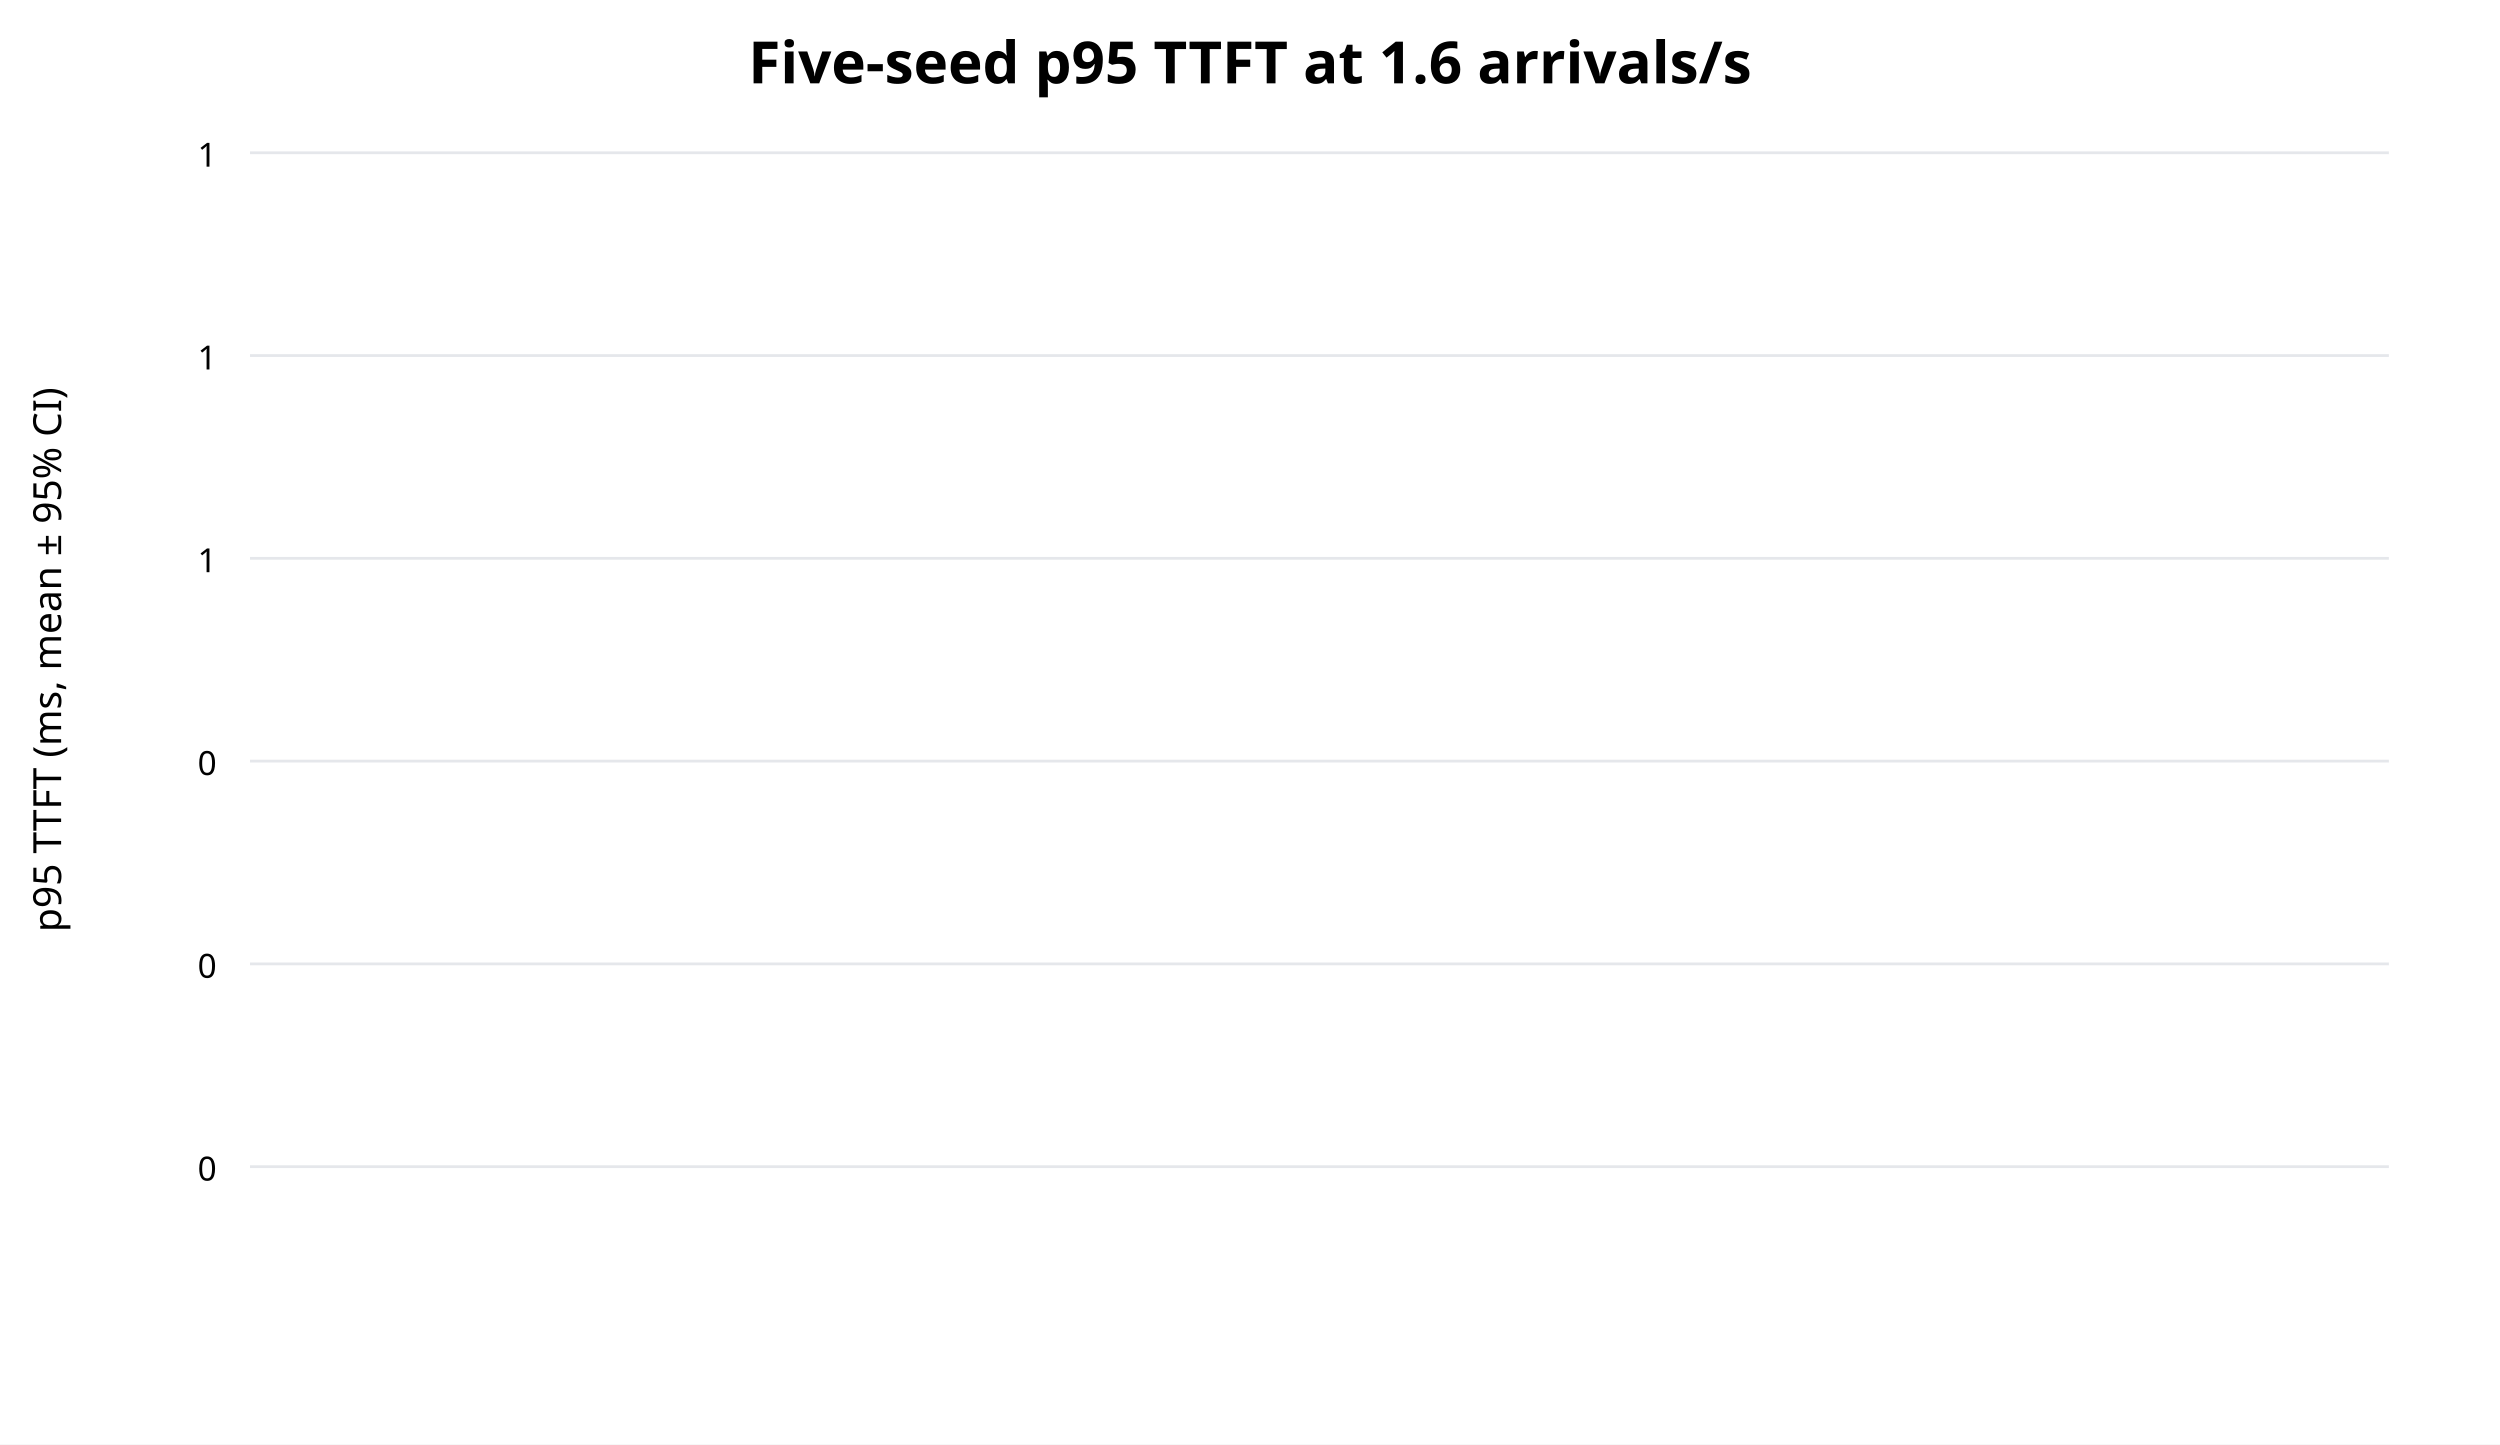
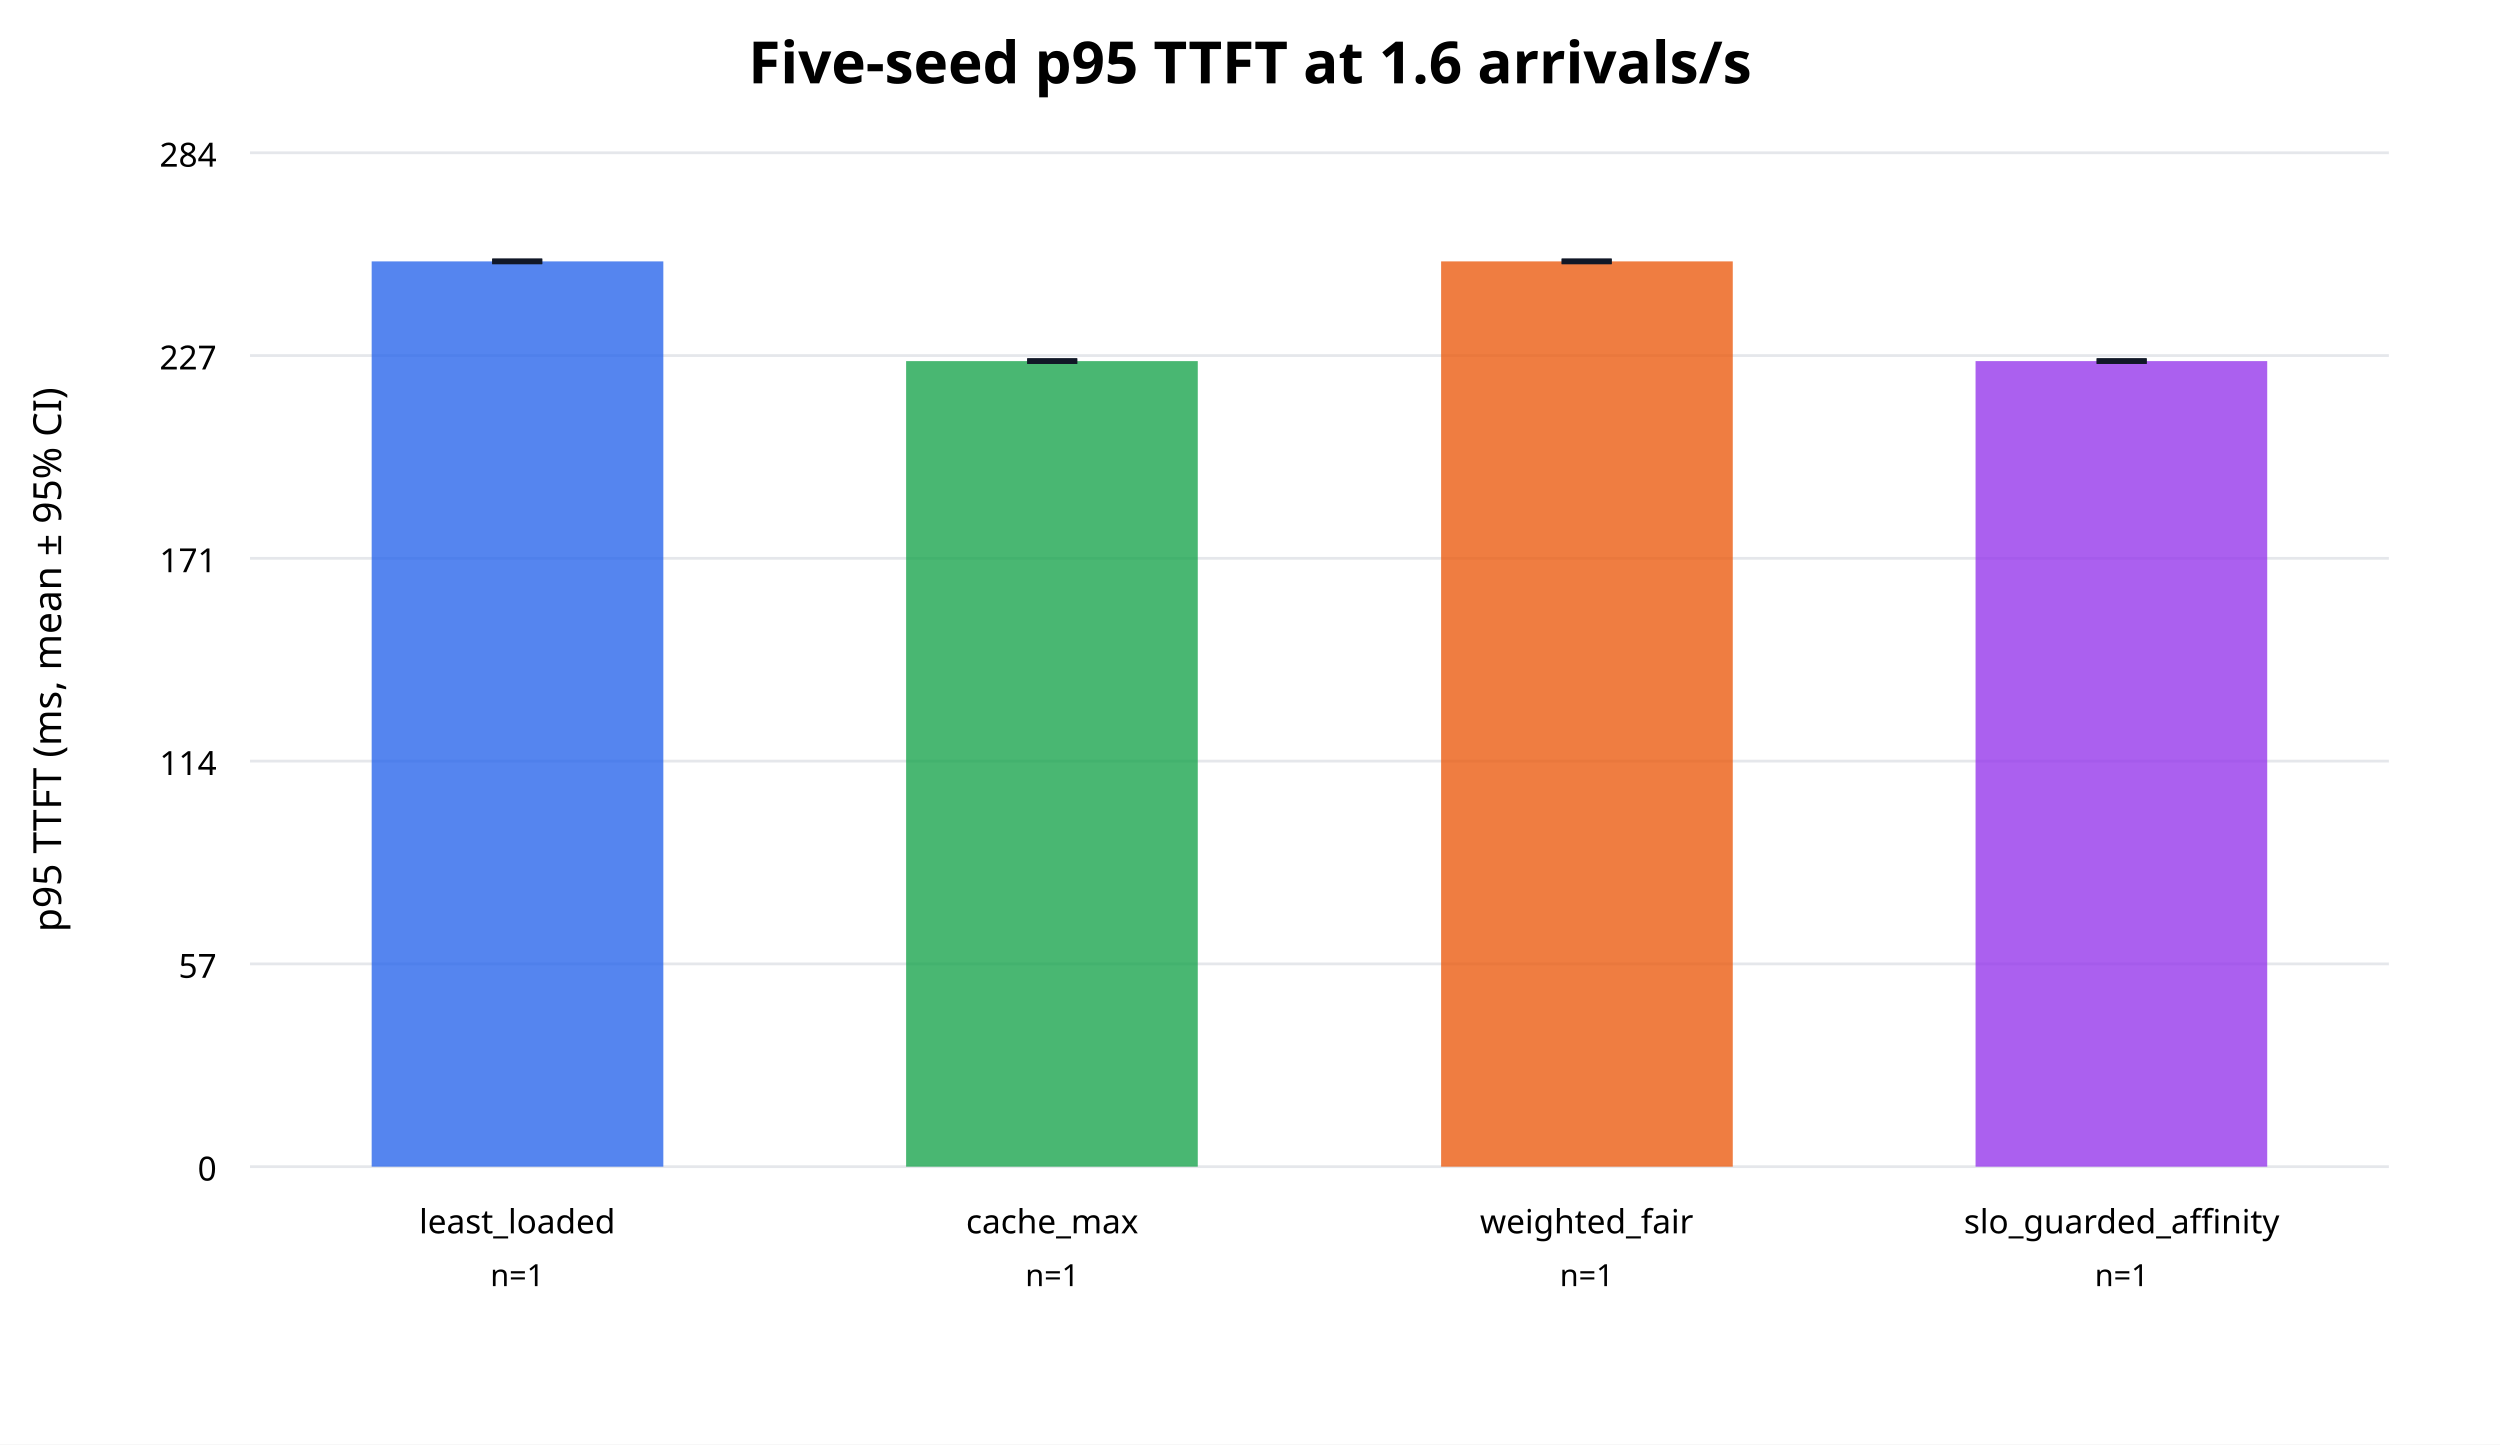
<svg xmlns="http://www.w3.org/2000/svg" width="900" height="520" viewBox="0 0 900 520">
  <rect width="100%" height="100%" fill="white" />
  <text x="450" y="30" text-anchor="middle" font-family="sans-serif" font-size="21" font-weight="600">Five-seed p95 TTFT at 1.6 arrivals/s</text>
  <line x1="90" y1="420.0" x2="860" y2="420.0" stroke="#e5e7eb" />
  <text x="78" y="425.0" text-anchor="end" font-family="sans-serif" font-size="12">0</text>
  <line x1="90" y1="347.0" x2="860" y2="347.0" stroke="#e5e7eb" />
-   <text x="78" y="352.0" text-anchor="end" font-family="sans-serif" font-size="12">0</text>
+   <text x="78" y="352.0" text-anchor="end" font-family="sans-serif" font-size="12">57</text>
  <line x1="90" y1="274.0" x2="860" y2="274.0" stroke="#e5e7eb" />
-   <text x="78" y="279.0" text-anchor="end" font-family="sans-serif" font-size="12">0</text>
+   <text x="78" y="279.0" text-anchor="end" font-family="sans-serif" font-size="12">114</text>
  <line x1="90" y1="201.0" x2="860" y2="201.0" stroke="#e5e7eb" />
-   <text x="78" y="206.0" text-anchor="end" font-family="sans-serif" font-size="12">1</text>
+   <text x="78" y="206.0" text-anchor="end" font-family="sans-serif" font-size="12">171</text>
  <line x1="90" y1="128.0" x2="860" y2="128.0" stroke="#e5e7eb" />
-   <text x="78" y="133.0" text-anchor="end" font-family="sans-serif" font-size="12">1</text>
+   <text x="78" y="133.0" text-anchor="end" font-family="sans-serif" font-size="12">227</text>
  <line x1="90" y1="55.0" x2="860" y2="55.0" stroke="#e5e7eb" />
-   <text x="78" y="60.0" text-anchor="end" font-family="sans-serif" font-size="12">1</text>
+   <text x="78" y="60.0" text-anchor="end" font-family="sans-serif" font-size="12">284</text>
+   <rect x="133.8" y="94.1" width="105.0" height="325.9" fill="#2563eb" opacity="0.78" />
+   <line x1="186.2" y1="94.1" x2="186.2" y2="94.1" stroke="#111827" stroke-width="2" />
+   <line x1="177.2" y1="94.1" x2="195.2" y2="94.1" stroke="#111827" stroke-width="2" />
+   <line x1="177.2" y1="94.1" x2="195.2" y2="94.1" stroke="#111827" stroke-width="2" />
+   <text x="186.2" y="444" text-anchor="middle" font-family="sans-serif" font-size="12">least_loaded</text>
+   <text x="186.2" y="463" text-anchor="middle" font-family="sans-serif" font-size="11">n=1</text>
+   <rect x="326.2" y="130.0" width="105.0" height="290.0" fill="#16a34a" opacity="0.78" />
+   <line x1="378.8" y1="130.0" x2="378.8" y2="130.0" stroke="#111827" stroke-width="2" />
+   <line x1="369.8" y1="130.0" x2="387.8" y2="130.0" stroke="#111827" stroke-width="2" />
+   <line x1="369.8" y1="130.0" x2="387.8" y2="130.0" stroke="#111827" stroke-width="2" />
+   <text x="378.8" y="444" text-anchor="middle" font-family="sans-serif" font-size="12">cache_max</text>
+   <text x="378.8" y="463" text-anchor="middle" font-family="sans-serif" font-size="11">n=1</text>
+   <rect x="518.8" y="94.1" width="105.0" height="325.9" fill="#ea580c" opacity="0.78" />
+   <line x1="571.2" y1="94.1" x2="571.2" y2="94.1" stroke="#111827" stroke-width="2" />
+   <line x1="562.2" y1="94.1" x2="580.2" y2="94.1" stroke="#111827" stroke-width="2" />
+   <line x1="562.2" y1="94.1" x2="580.2" y2="94.1" stroke="#111827" stroke-width="2" />
+   <text x="571.2" y="444" text-anchor="middle" font-family="sans-serif" font-size="12">weighted_fair</text>
+   <text x="571.2" y="463" text-anchor="middle" font-family="sans-serif" font-size="11">n=1</text>
+   <rect x="711.2" y="130.0" width="105.0" height="290.0" fill="#9333ea" opacity="0.78" />
+   <line x1="763.8" y1="130.0" x2="763.8" y2="130.0" stroke="#111827" stroke-width="2" />
+   <line x1="754.8" y1="130.0" x2="772.8" y2="130.0" stroke="#111827" stroke-width="2" />
+   <line x1="754.8" y1="130.0" x2="772.8" y2="130.0" stroke="#111827" stroke-width="2" />
+   <text x="763.8" y="444" text-anchor="middle" font-family="sans-serif" font-size="12">slo_guarded_affinity</text>
+   <text x="763.8" y="463" text-anchor="middle" font-family="sans-serif" font-size="11">n=1</text>
  <text x="22" y="237.5" transform="rotate(-90 22 237.5)" text-anchor="middle" font-family="sans-serif" font-size="14">p95 TTFT (ms, mean ± 95% CI)</text>
</svg>
